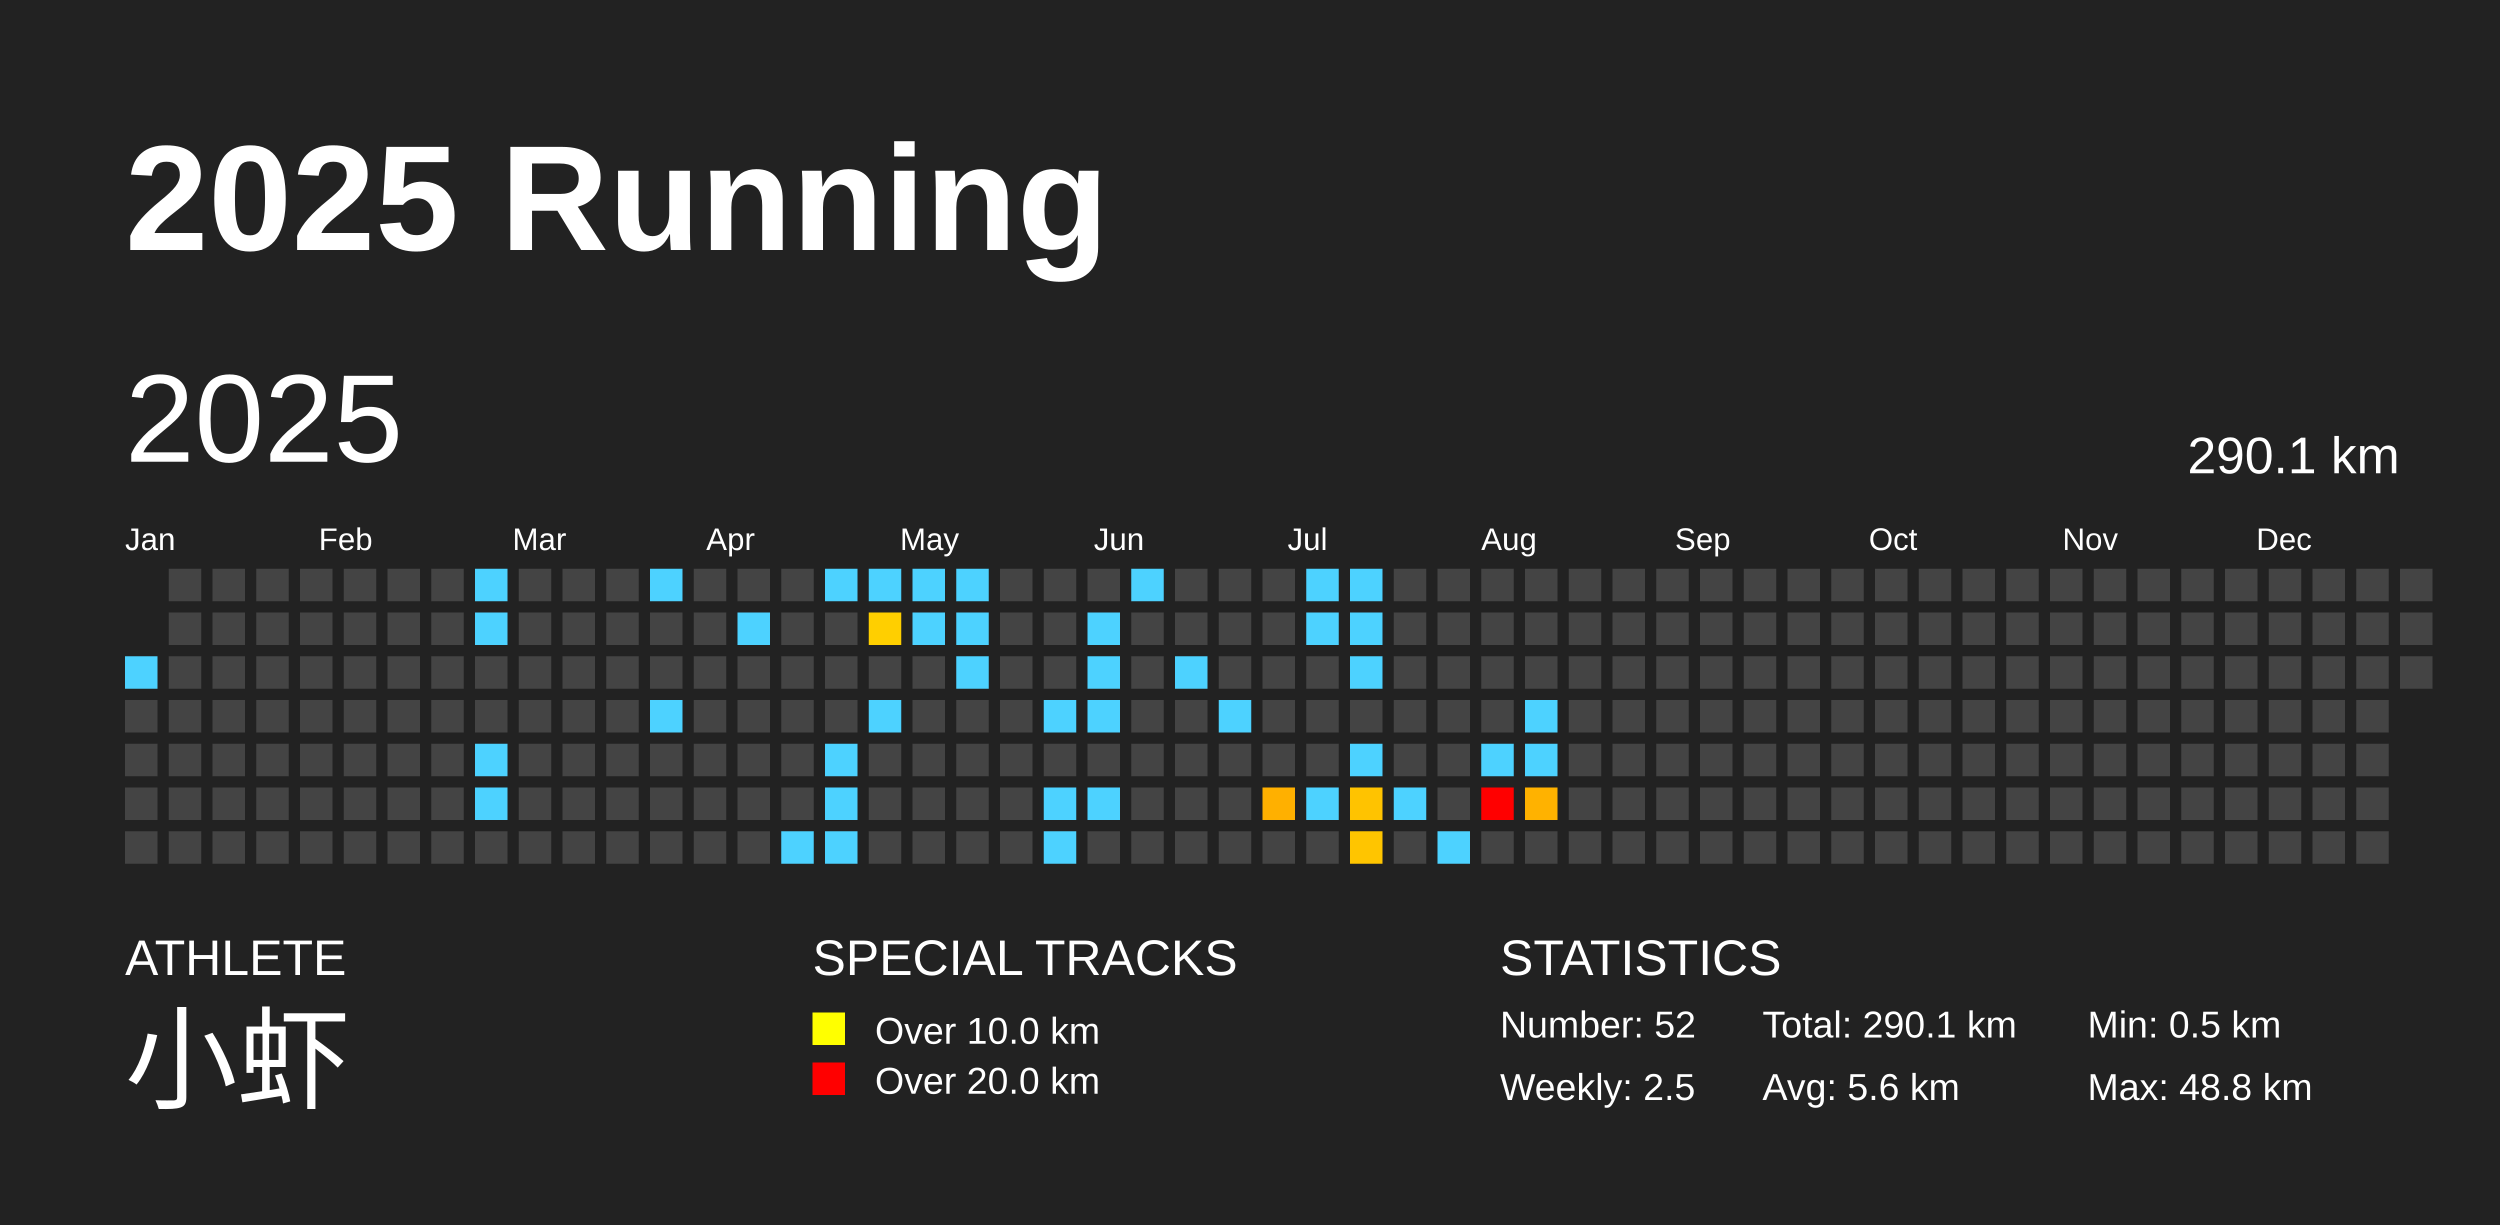
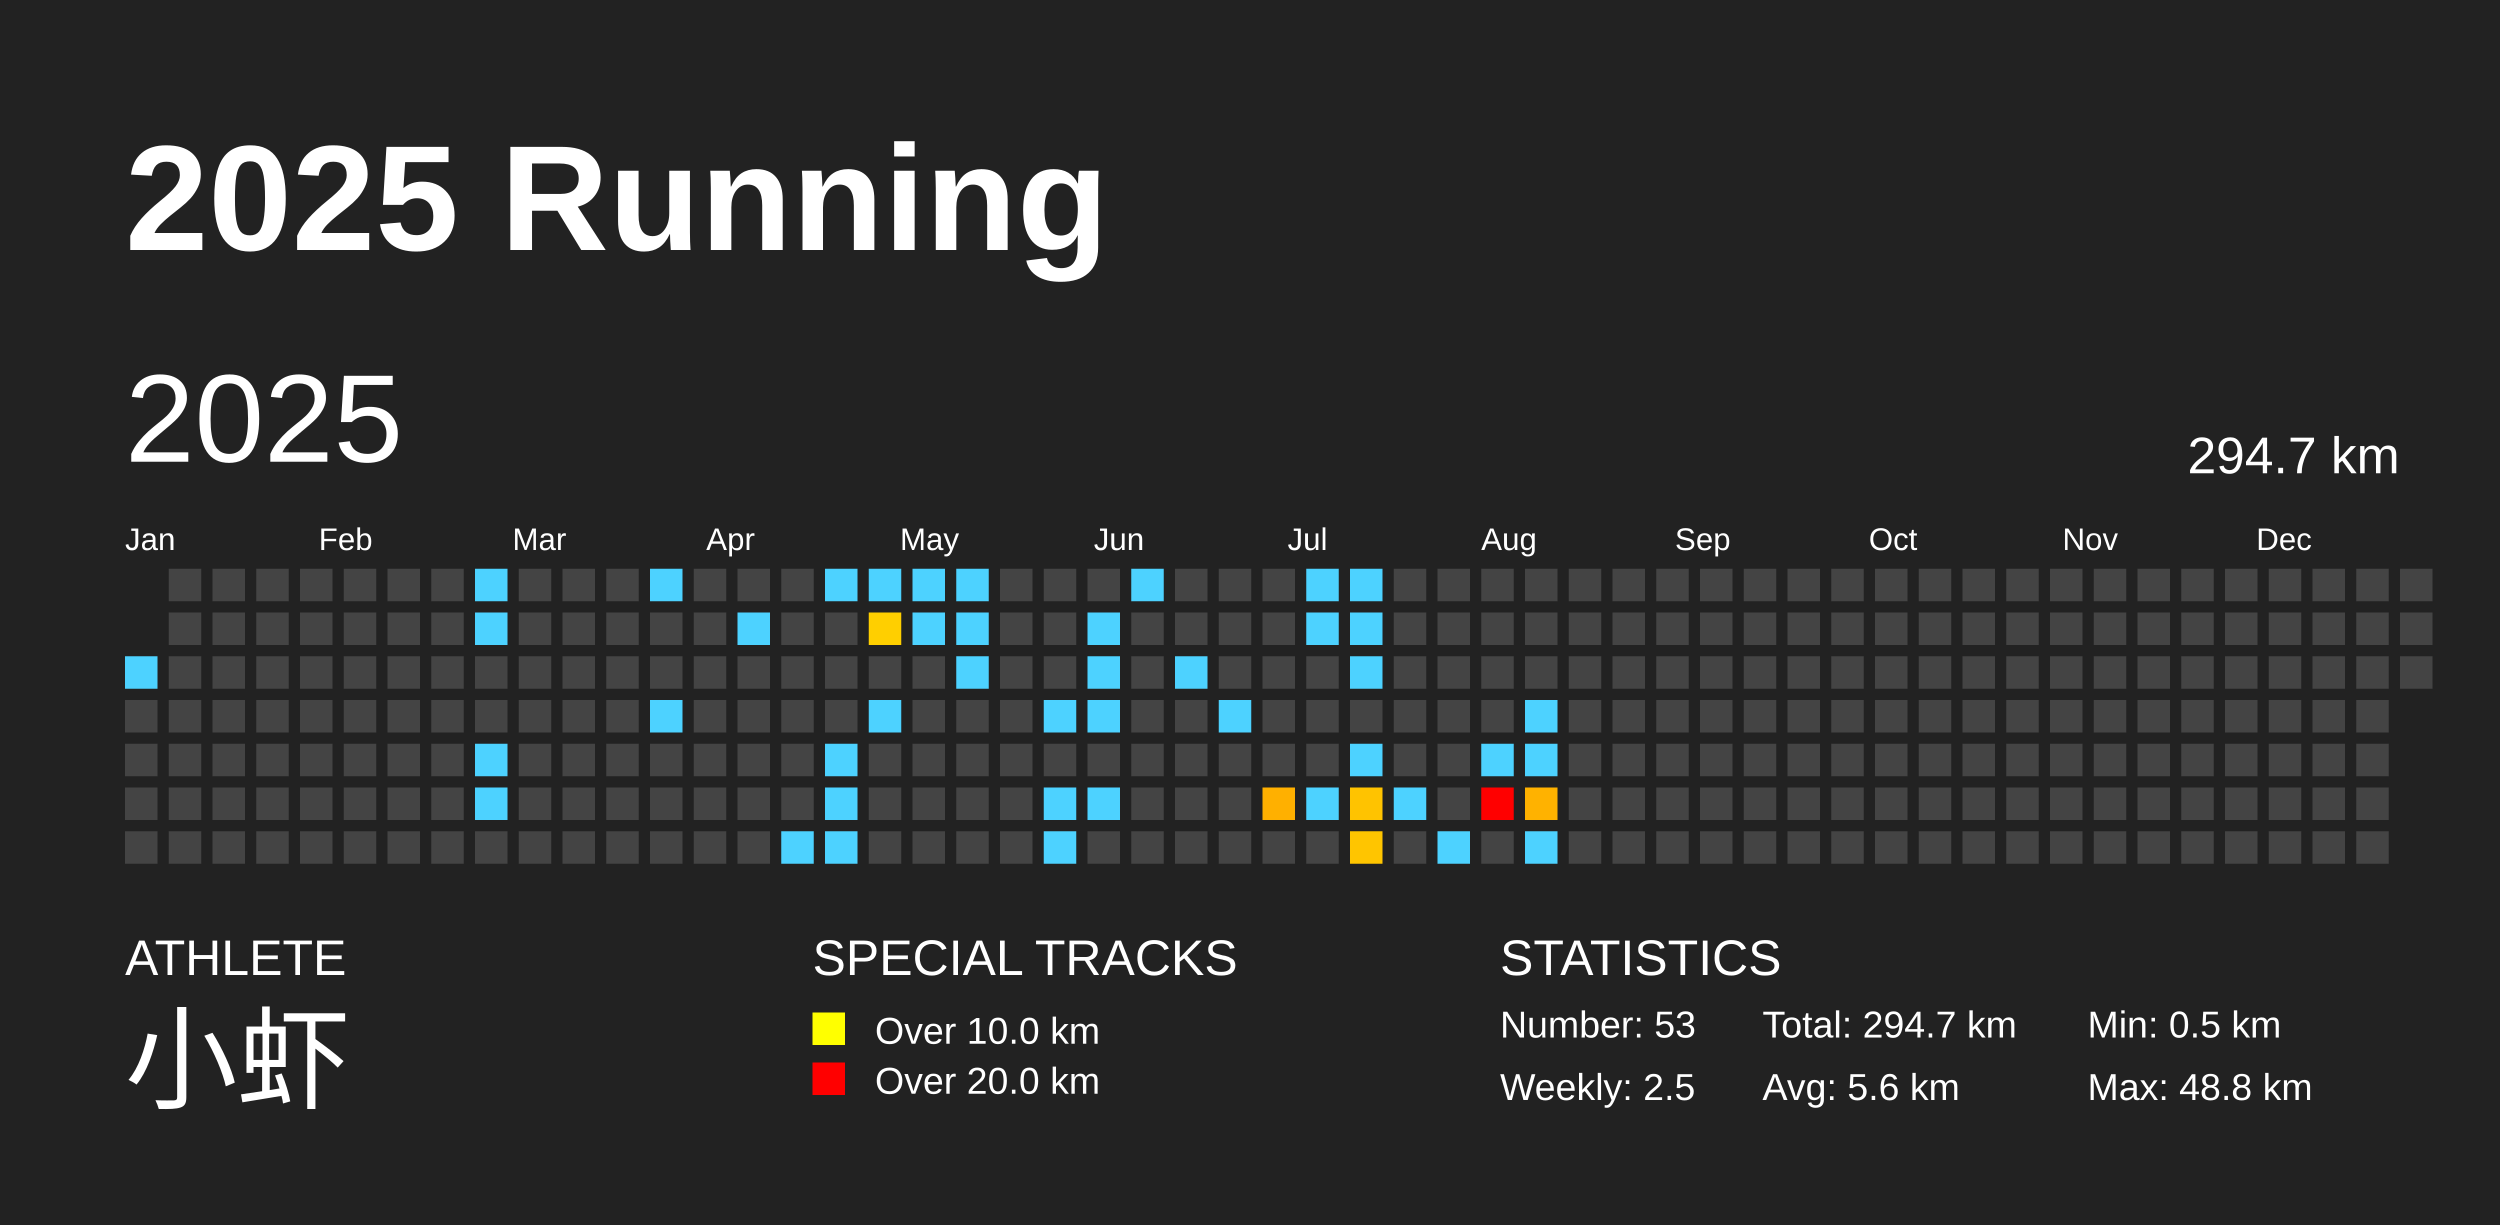
<svg xmlns="http://www.w3.org/2000/svg" baseProfile="full" height="98mm" version="1.1" viewBox="0,0,200,98" width="200mm">
  <defs />
  <rect fill="#222222" height="98" width="200" x="0" y="0" />
  <text fill="#FFFFFF" style="font-size:12px; font-family:Arial; font-weight:bold;" x="10" y="20">2025 Running</text>
  <text fill="#FFFFFF" style="font-size:4px; font-family:Arial" x="10" y="78">ATHLETE</text>
  <text fill="#FFFFFF" style="font-size:9px; font-family:Arial" x="10" y="88">小虾</text>
  <text fill="#FFFFFF" style="font-size:4px; font-family:Arial" x="65" y="78">SPECIAL TRACKS</text>
  <rect fill="yellow" height="2.6" width="2.6" x="65" y="81" />
  <text fill="#FFFFFF" style="font-size:3px; font-family:Arial" x="70" y="83.5">Over 10.0 km</text>
  <rect fill="red" height="2.6" width="2.6" x="65" y="85" />
  <text fill="#FFFFFF" style="font-size:3px; font-family:Arial" x="70" y="87.5">Over 20.0 km</text>
  <text fill="#FFFFFF" style="font-size:4px; font-family:Arial" x="120" y="78">STATISTICS</text>
-   <text fill="#FFFFFF" style="font-size:3px; font-family:Arial" x="120" y="83">Number: 52</text>
+   <text fill="#FFFFFF" style="font-size:3px; font-family:Arial" x="120" y="83">Number: 53</text>
  <text fill="#FFFFFF" style="font-size:3px; font-family:Arial" x="120" y="88">Weekly: 2.5</text>
-   <text fill="#FFFFFF" style="font-size:3px; font-family:Arial" x="141" y="83">Total: 290.1 km</text>
+   <text fill="#FFFFFF" style="font-size:3px; font-family:Arial" x="141" y="83">Total: 294.7 km</text>
  <text fill="#FFFFFF" style="font-size:3px; font-family:Arial" x="141" y="88">Avg: 5.6 km</text>
  <text fill="#FFFFFF" style="font-size:3px; font-family:Arial" x="167" y="83">Min: 0.5 km</text>
  <text fill="#FFFFFF" style="font-size:3px; font-family:Arial" x="167" y="88">Max: 48.8 km</text>
  <text dominant-baseline="hanging" fill="#FFFFFF" style="font-size:10.0px; font-family:Arial;" x="10" y="30">2025</text>
-   <text dominant-baseline="hanging" fill="#FFFFFF" style="font-size:4.125px; font-family:Arial;" x="175" y="35">290.1 km</text>
+   <text dominant-baseline="hanging" fill="#FFFFFF" style="font-size:4.125px; font-family:Arial;" x="175" y="35">294.7 km</text>
  <text fill="#FFFFFF" style="font-size:2.5px; font-family:Arial" x="10.0" y="44">Jan</text>
  <text fill="#FFFFFF" style="font-size:2.5px; font-family:Arial" x="25.5" y="44">Feb</text>
  <text fill="#FFFFFF" style="font-size:2.5px; font-family:Arial" x="41.0" y="44">Mar</text>
  <text fill="#FFFFFF" style="font-size:2.5px; font-family:Arial" x="56.5" y="44">Apr</text>
  <text fill="#FFFFFF" style="font-size:2.5px; font-family:Arial" x="72.0" y="44">May</text>
  <text fill="#FFFFFF" style="font-size:2.5px; font-family:Arial" x="87.5" y="44">Jun</text>
  <text fill="#FFFFFF" style="font-size:2.5px; font-family:Arial" x="103.0" y="44">Jul</text>
  <text fill="#FFFFFF" style="font-size:2.5px; font-family:Arial" x="118.5" y="44">Aug</text>
  <text fill="#FFFFFF" style="font-size:2.5px; font-family:Arial" x="134.0" y="44">Sep</text>
  <text fill="#FFFFFF" style="font-size:2.5px; font-family:Arial" x="149.5" y="44">Oct</text>
  <text fill="#FFFFFF" style="font-size:2.5px; font-family:Arial" x="165.0" y="44">Nov</text>
  <text fill="#FFFFFF" style="font-size:2.5px; font-family:Arial" x="180.5" y="44">Dec</text>
  <rect fill="#4dd2ff" height="2.6" width="2.6" x="10.0" y="52.5" />
  <rect fill="#444444" height="2.6" width="2.6" x="10.0" y="56.0" />
  <rect fill="#444444" height="2.6" width="2.6" x="10.0" y="59.5" />
  <rect fill="#444444" height="2.6" width="2.6" x="10.0" y="63.0" />
  <rect fill="#444444" height="2.6" width="2.6" x="10.0" y="66.5" />
  <rect fill="#444444" height="2.6" width="2.6" x="13.5" y="45.5" />
  <rect fill="#444444" height="2.6" width="2.6" x="13.5" y="49.0" />
  <rect fill="#444444" height="2.6" width="2.6" x="13.5" y="52.5" />
  <rect fill="#444444" height="2.6" width="2.6" x="13.5" y="56.0" />
  <rect fill="#444444" height="2.6" width="2.6" x="13.5" y="59.5" />
  <rect fill="#444444" height="2.6" width="2.6" x="13.5" y="63.0" />
  <rect fill="#444444" height="2.6" width="2.6" x="13.5" y="66.5" />
  <rect fill="#444444" height="2.6" width="2.6" x="17.0" y="45.5" />
  <rect fill="#444444" height="2.6" width="2.6" x="17.0" y="49.0" />
  <rect fill="#444444" height="2.6" width="2.6" x="17.0" y="52.5" />
  <rect fill="#444444" height="2.6" width="2.6" x="17.0" y="56.0" />
  <rect fill="#444444" height="2.6" width="2.6" x="17.0" y="59.5" />
  <rect fill="#444444" height="2.6" width="2.6" x="17.0" y="63.0" />
  <rect fill="#444444" height="2.6" width="2.6" x="17.0" y="66.5" />
  <rect fill="#444444" height="2.6" width="2.6" x="20.5" y="45.5" />
  <rect fill="#444444" height="2.6" width="2.6" x="20.5" y="49.0" />
  <rect fill="#444444" height="2.6" width="2.6" x="20.5" y="52.5" />
  <rect fill="#444444" height="2.6" width="2.6" x="20.5" y="56.0" />
  <rect fill="#444444" height="2.6" width="2.6" x="20.5" y="59.5" />
  <rect fill="#444444" height="2.6" width="2.6" x="20.5" y="63.0" />
  <rect fill="#444444" height="2.6" width="2.6" x="20.5" y="66.5" />
  <rect fill="#444444" height="2.6" width="2.6" x="24.0" y="45.5" />
  <rect fill="#444444" height="2.6" width="2.6" x="24.0" y="49.0" />
  <rect fill="#444444" height="2.6" width="2.6" x="24.0" y="52.5" />
  <rect fill="#444444" height="2.6" width="2.6" x="24.0" y="56.0" />
  <rect fill="#444444" height="2.6" width="2.6" x="24.0" y="59.5" />
  <rect fill="#444444" height="2.6" width="2.6" x="24.0" y="63.0" />
  <rect fill="#444444" height="2.6" width="2.6" x="24.0" y="66.5" />
  <rect fill="#444444" height="2.6" width="2.6" x="27.5" y="45.5" />
  <rect fill="#444444" height="2.6" width="2.6" x="27.5" y="49.0" />
  <rect fill="#444444" height="2.6" width="2.6" x="27.5" y="52.5" />
  <rect fill="#444444" height="2.6" width="2.6" x="27.5" y="56.0" />
  <rect fill="#444444" height="2.6" width="2.6" x="27.5" y="59.5" />
  <rect fill="#444444" height="2.6" width="2.6" x="27.5" y="63.0" />
  <rect fill="#444444" height="2.6" width="2.6" x="27.5" y="66.5" />
  <rect fill="#444444" height="2.6" width="2.6" x="31.0" y="45.5" />
  <rect fill="#444444" height="2.6" width="2.6" x="31.0" y="49.0" />
  <rect fill="#444444" height="2.6" width="2.6" x="31.0" y="52.5" />
  <rect fill="#444444" height="2.6" width="2.6" x="31.0" y="56.0" />
  <rect fill="#444444" height="2.6" width="2.6" x="31.0" y="59.5" />
  <rect fill="#444444" height="2.6" width="2.6" x="31.0" y="63.0" />
  <rect fill="#444444" height="2.6" width="2.6" x="31.0" y="66.5" />
  <rect fill="#444444" height="2.6" width="2.6" x="34.5" y="45.5" />
  <rect fill="#444444" height="2.6" width="2.6" x="34.5" y="49.0" />
  <rect fill="#444444" height="2.6" width="2.6" x="34.5" y="52.5" />
  <rect fill="#444444" height="2.6" width="2.6" x="34.5" y="56.0" />
  <rect fill="#444444" height="2.6" width="2.6" x="34.5" y="59.5" />
  <rect fill="#444444" height="2.6" width="2.6" x="34.5" y="63.0" />
  <rect fill="#444444" height="2.6" width="2.6" x="34.5" y="66.5" />
  <rect fill="#4dd2ff" height="2.6" width="2.6" x="38.0" y="45.5" />
  <rect fill="#4dd2ff" height="2.6" width="2.6" x="38.0" y="49.0" />
  <rect fill="#444444" height="2.6" width="2.6" x="38.0" y="52.5" />
  <rect fill="#444444" height="2.6" width="2.6" x="38.0" y="56.0" />
  <rect fill="#4dd2ff" height="2.6" width="2.6" x="38.0" y="59.5" />
  <rect fill="#4dd2ff" height="2.6" width="2.6" x="38.0" y="63.0" />
  <rect fill="#444444" height="2.6" width="2.6" x="38.0" y="66.5" />
  <rect fill="#444444" height="2.6" width="2.6" x="41.5" y="45.5" />
  <rect fill="#444444" height="2.6" width="2.6" x="41.5" y="49.0" />
  <rect fill="#444444" height="2.6" width="2.6" x="41.5" y="52.5" />
  <rect fill="#444444" height="2.6" width="2.6" x="41.5" y="56.0" />
  <rect fill="#444444" height="2.6" width="2.6" x="41.5" y="59.5" />
  <rect fill="#444444" height="2.6" width="2.6" x="41.5" y="63.0" />
  <rect fill="#444444" height="2.6" width="2.6" x="41.5" y="66.5" />
  <rect fill="#444444" height="2.6" width="2.6" x="45.0" y="45.5" />
  <rect fill="#444444" height="2.6" width="2.6" x="45.0" y="49.0" />
  <rect fill="#444444" height="2.6" width="2.6" x="45.0" y="52.5" />
  <rect fill="#444444" height="2.6" width="2.6" x="45.0" y="56.0" />
  <rect fill="#444444" height="2.6" width="2.6" x="45.0" y="59.5" />
  <rect fill="#444444" height="2.6" width="2.6" x="45.0" y="63.0" />
  <rect fill="#444444" height="2.6" width="2.6" x="45.0" y="66.5" />
  <rect fill="#444444" height="2.6" width="2.6" x="48.5" y="45.5" />
  <rect fill="#444444" height="2.6" width="2.6" x="48.5" y="49.0" />
  <rect fill="#444444" height="2.6" width="2.6" x="48.5" y="52.5" />
  <rect fill="#444444" height="2.6" width="2.6" x="48.5" y="56.0" />
  <rect fill="#444444" height="2.6" width="2.6" x="48.5" y="59.5" />
  <rect fill="#444444" height="2.6" width="2.6" x="48.5" y="63.0" />
  <rect fill="#444444" height="2.6" width="2.6" x="48.5" y="66.5" />
  <rect fill="#4dd2ff" height="2.6" width="2.6" x="52.0" y="45.5" />
  <rect fill="#444444" height="2.6" width="2.6" x="52.0" y="49.0" />
  <rect fill="#444444" height="2.6" width="2.6" x="52.0" y="52.5" />
  <rect fill="#4dd2ff" height="2.6" width="2.6" x="52.0" y="56.0" />
  <rect fill="#444444" height="2.6" width="2.6" x="52.0" y="59.5" />
  <rect fill="#444444" height="2.6" width="2.6" x="52.0" y="63.0" />
  <rect fill="#444444" height="2.6" width="2.6" x="52.0" y="66.5" />
  <rect fill="#444444" height="2.6" width="2.6" x="55.5" y="45.5" />
  <rect fill="#444444" height="2.6" width="2.6" x="55.5" y="49.0" />
  <rect fill="#444444" height="2.6" width="2.6" x="55.5" y="52.5" />
  <rect fill="#444444" height="2.6" width="2.6" x="55.5" y="56.0" />
  <rect fill="#444444" height="2.6" width="2.6" x="55.5" y="59.5" />
  <rect fill="#444444" height="2.6" width="2.6" x="55.5" y="63.0" />
  <rect fill="#444444" height="2.6" width="2.6" x="55.5" y="66.5" />
  <rect fill="#444444" height="2.6" width="2.6" x="59.0" y="45.5" />
  <rect fill="#4dd2ff" height="2.6" width="2.6" x="59.0" y="49.0" />
  <rect fill="#444444" height="2.6" width="2.6" x="59.0" y="52.5" />
  <rect fill="#444444" height="2.6" width="2.6" x="59.0" y="56.0" />
  <rect fill="#444444" height="2.6" width="2.6" x="59.0" y="59.5" />
  <rect fill="#444444" height="2.6" width="2.6" x="59.0" y="63.0" />
  <rect fill="#444444" height="2.6" width="2.6" x="59.0" y="66.5" />
  <rect fill="#444444" height="2.6" width="2.6" x="62.5" y="45.5" />
  <rect fill="#444444" height="2.6" width="2.6" x="62.5" y="49.0" />
  <rect fill="#444444" height="2.6" width="2.6" x="62.5" y="52.5" />
  <rect fill="#444444" height="2.6" width="2.6" x="62.5" y="56.0" />
  <rect fill="#444444" height="2.6" width="2.6" x="62.5" y="59.5" />
  <rect fill="#444444" height="2.6" width="2.6" x="62.5" y="63.0" />
  <rect fill="#4dd2ff" height="2.6" width="2.6" x="62.5" y="66.5" />
  <rect fill="#4dd2ff" height="2.6" width="2.6" x="66.0" y="45.5" />
  <rect fill="#444444" height="2.6" width="2.6" x="66.0" y="49.0" />
  <rect fill="#444444" height="2.6" width="2.6" x="66.0" y="52.5" />
  <rect fill="#444444" height="2.6" width="2.6" x="66.0" y="56.0" />
  <rect fill="#4dd2ff" height="2.6" width="2.6" x="66.0" y="59.5" />
  <rect fill="#4dd2ff" height="2.6" width="2.6" x="66.0" y="63.0" />
  <rect fill="#4dd2ff" height="2.6" width="2.6" x="66.0" y="66.5" />
  <rect fill="#4dd2ff" height="2.6" width="2.6" x="69.5" y="45.5" />
  <rect fill="#ffcf00" height="2.6" width="2.6" x="69.5" y="49.0" />
  <rect fill="#444444" height="2.6" width="2.6" x="69.5" y="52.5" />
  <rect fill="#4dd2ff" height="2.6" width="2.6" x="69.5" y="56.0" />
  <rect fill="#444444" height="2.6" width="2.6" x="69.5" y="59.5" />
  <rect fill="#444444" height="2.6" width="2.6" x="69.5" y="63.0" />
  <rect fill="#444444" height="2.6" width="2.6" x="69.5" y="66.5" />
  <rect fill="#4dd2ff" height="2.6" width="2.6" x="73.0" y="45.5" />
  <rect fill="#4dd2ff" height="2.6" width="2.6" x="73.0" y="49.0" />
  <rect fill="#444444" height="2.6" width="2.6" x="73.0" y="52.5" />
  <rect fill="#444444" height="2.6" width="2.6" x="73.0" y="56.0" />
  <rect fill="#444444" height="2.6" width="2.6" x="73.0" y="59.5" />
  <rect fill="#444444" height="2.6" width="2.6" x="73.0" y="63.0" />
  <rect fill="#444444" height="2.6" width="2.6" x="73.0" y="66.5" />
  <rect fill="#4dd2ff" height="2.6" width="2.6" x="76.5" y="45.5" />
  <rect fill="#4dd2ff" height="2.6" width="2.6" x="76.5" y="49.0" />
  <rect fill="#4dd2ff" height="2.6" width="2.6" x="76.5" y="52.5" />
  <rect fill="#444444" height="2.6" width="2.6" x="76.5" y="56.0" />
  <rect fill="#444444" height="2.6" width="2.6" x="76.5" y="59.5" />
  <rect fill="#444444" height="2.6" width="2.6" x="76.5" y="63.0" />
  <rect fill="#444444" height="2.6" width="2.6" x="76.5" y="66.5" />
  <rect fill="#444444" height="2.6" width="2.6" x="80.0" y="45.5" />
  <rect fill="#444444" height="2.6" width="2.6" x="80.0" y="49.0" />
  <rect fill="#444444" height="2.6" width="2.6" x="80.0" y="52.5" />
  <rect fill="#444444" height="2.6" width="2.6" x="80.0" y="56.0" />
  <rect fill="#444444" height="2.6" width="2.6" x="80.0" y="59.5" />
  <rect fill="#444444" height="2.6" width="2.6" x="80.0" y="63.0" />
  <rect fill="#444444" height="2.6" width="2.6" x="80.0" y="66.5" />
  <rect fill="#444444" height="2.6" width="2.6" x="83.5" y="45.5" />
  <rect fill="#444444" height="2.6" width="2.6" x="83.5" y="49.0" />
  <rect fill="#444444" height="2.6" width="2.6" x="83.5" y="52.5" />
  <rect fill="#4dd2ff" height="2.6" width="2.6" x="83.5" y="56.0" />
  <rect fill="#444444" height="2.6" width="2.6" x="83.5" y="59.5" />
  <rect fill="#4dd2ff" height="2.6" width="2.6" x="83.5" y="63.0" />
  <rect fill="#4dd2ff" height="2.6" width="2.6" x="83.5" y="66.5" />
  <rect fill="#444444" height="2.6" width="2.6" x="87.0" y="45.5" />
  <rect fill="#4dd2ff" height="2.6" width="2.6" x="87.0" y="49.0" />
  <rect fill="#4dd2ff" height="2.6" width="2.6" x="87.0" y="52.5" />
  <rect fill="#4dd2ff" height="2.6" width="2.6" x="87.0" y="56.0" />
  <rect fill="#444444" height="2.6" width="2.6" x="87.0" y="59.5" />
  <rect fill="#4dd2ff" height="2.6" width="2.6" x="87.0" y="63.0" />
  <rect fill="#444444" height="2.6" width="2.6" x="87.0" y="66.5" />
  <rect fill="#4dd2ff" height="2.6" width="2.6" x="90.5" y="45.5" />
  <rect fill="#444444" height="2.6" width="2.6" x="90.5" y="49.0" />
  <rect fill="#444444" height="2.6" width="2.6" x="90.5" y="52.5" />
  <rect fill="#444444" height="2.6" width="2.6" x="90.5" y="56.0" />
  <rect fill="#444444" height="2.6" width="2.6" x="90.5" y="59.5" />
  <rect fill="#444444" height="2.6" width="2.6" x="90.5" y="63.0" />
  <rect fill="#444444" height="2.6" width="2.6" x="90.5" y="66.5" />
  <rect fill="#444444" height="2.6" width="2.6" x="94.0" y="45.5" />
  <rect fill="#444444" height="2.6" width="2.6" x="94.0" y="49.0" />
  <rect fill="#4dd2ff" height="2.6" width="2.6" x="94.0" y="52.5" />
  <rect fill="#444444" height="2.6" width="2.6" x="94.0" y="56.0" />
  <rect fill="#444444" height="2.6" width="2.6" x="94.0" y="59.5" />
  <rect fill="#444444" height="2.6" width="2.6" x="94.0" y="63.0" />
  <rect fill="#444444" height="2.6" width="2.6" x="94.0" y="66.5" />
  <rect fill="#444444" height="2.6" width="2.6" x="97.5" y="45.5" />
  <rect fill="#444444" height="2.6" width="2.6" x="97.5" y="49.0" />
  <rect fill="#444444" height="2.6" width="2.6" x="97.5" y="52.5" />
  <rect fill="#4dd2ff" height="2.6" width="2.6" x="97.5" y="56.0" />
  <rect fill="#444444" height="2.6" width="2.6" x="97.5" y="59.5" />
  <rect fill="#444444" height="2.6" width="2.6" x="97.5" y="63.0" />
  <rect fill="#444444" height="2.6" width="2.6" x="97.5" y="66.5" />
  <rect fill="#444444" height="2.6" width="2.6" x="101.0" y="45.5" />
  <rect fill="#444444" height="2.6" width="2.6" x="101.0" y="49.0" />
  <rect fill="#444444" height="2.6" width="2.6" x="101.0" y="52.5" />
  <rect fill="#444444" height="2.6" width="2.6" x="101.0" y="56.0" />
  <rect fill="#444444" height="2.6" width="2.6" x="101.0" y="59.5" />
  <rect fill="#ffb000" height="2.6" width="2.6" x="101.0" y="63.0" />
  <rect fill="#444444" height="2.6" width="2.6" x="101.0" y="66.5" />
  <rect fill="#4dd2ff" height="2.6" width="2.6" x="104.5" y="45.5" />
  <rect fill="#4dd2ff" height="2.6" width="2.6" x="104.5" y="49.0" />
  <rect fill="#444444" height="2.6" width="2.6" x="104.5" y="52.5" />
  <rect fill="#444444" height="2.6" width="2.6" x="104.5" y="56.0" />
  <rect fill="#444444" height="2.6" width="2.6" x="104.5" y="59.5" />
  <rect fill="#4dd2ff" height="2.6" width="2.6" x="104.5" y="63.0" />
  <rect fill="#444444" height="2.6" width="2.6" x="104.5" y="66.5" />
  <rect fill="#4dd2ff" height="2.6" width="2.6" x="108.0" y="45.5" />
  <rect fill="#4dd2ff" height="2.6" width="2.6" x="108.0" y="49.0" />
  <rect fill="#4dd2ff" height="2.6" width="2.6" x="108.0" y="52.5" />
  <rect fill="#444444" height="2.6" width="2.6" x="108.0" y="56.0" />
  <rect fill="#4dd2ff" height="2.6" width="2.6" x="108.0" y="59.5" />
  <rect fill="#ffc300" height="2.6" width="2.6" x="108.0" y="63.0" />
  <rect fill="#ffc500" height="2.6" width="2.6" x="108.0" y="66.5" />
  <rect fill="#444444" height="2.6" width="2.6" x="111.5" y="45.5" />
  <rect fill="#444444" height="2.6" width="2.6" x="111.5" y="49.0" />
  <rect fill="#444444" height="2.6" width="2.6" x="111.5" y="52.5" />
  <rect fill="#444444" height="2.6" width="2.6" x="111.5" y="56.0" />
  <rect fill="#444444" height="2.6" width="2.6" x="111.5" y="59.5" />
  <rect fill="#4dd2ff" height="2.6" width="2.6" x="111.5" y="63.0" />
  <rect fill="#444444" height="2.6" width="2.6" x="111.5" y="66.5" />
  <rect fill="#444444" height="2.6" width="2.6" x="115.0" y="45.5" />
  <rect fill="#444444" height="2.6" width="2.6" x="115.0" y="49.0" />
  <rect fill="#444444" height="2.6" width="2.6" x="115.0" y="52.5" />
  <rect fill="#444444" height="2.6" width="2.6" x="115.0" y="56.0" />
  <rect fill="#444444" height="2.6" width="2.6" x="115.0" y="59.5" />
  <rect fill="#444444" height="2.6" width="2.6" x="115.0" y="63.0" />
  <rect fill="#4dd2ff" height="2.6" width="2.6" x="115.0" y="66.5" />
  <rect fill="#444444" height="2.6" width="2.6" x="118.5" y="45.5" />
  <rect fill="#444444" height="2.6" width="2.6" x="118.5" y="49.0" />
  <rect fill="#444444" height="2.6" width="2.6" x="118.5" y="52.5" />
  <rect fill="#444444" height="2.6" width="2.6" x="118.5" y="56.0" />
  <rect fill="#4dd2ff" height="2.6" width="2.6" x="118.5" y="59.5" />
  <rect fill="red" height="2.6" width="2.6" x="118.5" y="63.0" />
  <rect fill="#444444" height="2.6" width="2.6" x="118.5" y="66.5" />
  <rect fill="#444444" height="2.6" width="2.6" x="122.0" y="45.5" />
  <rect fill="#444444" height="2.6" width="2.6" x="122.0" y="49.0" />
  <rect fill="#444444" height="2.6" width="2.6" x="122.0" y="52.5" />
  <rect fill="#4dd2ff" height="2.6" width="2.6" x="122.0" y="56.0" />
  <rect fill="#4dd2ff" height="2.6" width="2.6" x="122.0" y="59.5" />
  <rect fill="#ffb200" height="2.6" width="2.6" x="122.0" y="63.0" />
-   <rect fill="#444444" height="2.6" width="2.6" x="122.0" y="66.5" />
+   <rect fill="#4dd2ff" height="2.6" width="2.6" x="122.0" y="66.5" />
  <rect fill="#444444" height="2.6" width="2.6" x="125.5" y="45.5" />
  <rect fill="#444444" height="2.6" width="2.6" x="125.5" y="49.0" />
  <rect fill="#444444" height="2.6" width="2.6" x="125.5" y="52.5" />
  <rect fill="#444444" height="2.6" width="2.6" x="125.5" y="56.0" />
  <rect fill="#444444" height="2.6" width="2.6" x="125.5" y="59.5" />
  <rect fill="#444444" height="2.6" width="2.6" x="125.5" y="63.0" />
  <rect fill="#444444" height="2.6" width="2.6" x="125.5" y="66.5" />
  <rect fill="#444444" height="2.6" width="2.6" x="129.0" y="45.5" />
  <rect fill="#444444" height="2.6" width="2.6" x="129.0" y="49.0" />
  <rect fill="#444444" height="2.6" width="2.6" x="129.0" y="52.5" />
  <rect fill="#444444" height="2.6" width="2.6" x="129.0" y="56.0" />
  <rect fill="#444444" height="2.6" width="2.6" x="129.0" y="59.5" />
  <rect fill="#444444" height="2.6" width="2.6" x="129.0" y="63.0" />
  <rect fill="#444444" height="2.6" width="2.6" x="129.0" y="66.5" />
  <rect fill="#444444" height="2.6" width="2.6" x="132.5" y="45.5" />
  <rect fill="#444444" height="2.6" width="2.6" x="132.5" y="49.0" />
  <rect fill="#444444" height="2.6" width="2.6" x="132.5" y="52.5" />
  <rect fill="#444444" height="2.6" width="2.6" x="132.5" y="56.0" />
  <rect fill="#444444" height="2.6" width="2.6" x="132.5" y="59.5" />
  <rect fill="#444444" height="2.6" width="2.6" x="132.5" y="63.0" />
  <rect fill="#444444" height="2.6" width="2.6" x="132.5" y="66.5" />
  <rect fill="#444444" height="2.6" width="2.6" x="136.0" y="45.5" />
  <rect fill="#444444" height="2.6" width="2.6" x="136.0" y="49.0" />
  <rect fill="#444444" height="2.6" width="2.6" x="136.0" y="52.5" />
  <rect fill="#444444" height="2.6" width="2.6" x="136.0" y="56.0" />
  <rect fill="#444444" height="2.6" width="2.6" x="136.0" y="59.5" />
  <rect fill="#444444" height="2.6" width="2.6" x="136.0" y="63.0" />
  <rect fill="#444444" height="2.6" width="2.6" x="136.0" y="66.5" />
  <rect fill="#444444" height="2.6" width="2.6" x="139.5" y="45.5" />
  <rect fill="#444444" height="2.6" width="2.6" x="139.5" y="49.0" />
  <rect fill="#444444" height="2.6" width="2.6" x="139.5" y="52.5" />
  <rect fill="#444444" height="2.6" width="2.6" x="139.5" y="56.0" />
  <rect fill="#444444" height="2.6" width="2.6" x="139.5" y="59.5" />
  <rect fill="#444444" height="2.6" width="2.6" x="139.5" y="63.0" />
  <rect fill="#444444" height="2.6" width="2.6" x="139.5" y="66.5" />
  <rect fill="#444444" height="2.6" width="2.6" x="143.0" y="45.5" />
  <rect fill="#444444" height="2.6" width="2.6" x="143.0" y="49.0" />
  <rect fill="#444444" height="2.6" width="2.6" x="143.0" y="52.5" />
  <rect fill="#444444" height="2.6" width="2.6" x="143.0" y="56.0" />
  <rect fill="#444444" height="2.6" width="2.6" x="143.0" y="59.5" />
  <rect fill="#444444" height="2.6" width="2.6" x="143.0" y="63.0" />
  <rect fill="#444444" height="2.6" width="2.6" x="143.0" y="66.5" />
  <rect fill="#444444" height="2.6" width="2.6" x="146.5" y="45.5" />
  <rect fill="#444444" height="2.6" width="2.6" x="146.5" y="49.0" />
  <rect fill="#444444" height="2.6" width="2.6" x="146.5" y="52.5" />
  <rect fill="#444444" height="2.6" width="2.6" x="146.5" y="56.0" />
  <rect fill="#444444" height="2.6" width="2.6" x="146.5" y="59.5" />
  <rect fill="#444444" height="2.6" width="2.6" x="146.5" y="63.0" />
  <rect fill="#444444" height="2.6" width="2.6" x="146.5" y="66.5" />
  <rect fill="#444444" height="2.6" width="2.6" x="150.0" y="45.5" />
  <rect fill="#444444" height="2.6" width="2.6" x="150.0" y="49.0" />
  <rect fill="#444444" height="2.6" width="2.6" x="150.0" y="52.5" />
  <rect fill="#444444" height="2.6" width="2.6" x="150.0" y="56.0" />
  <rect fill="#444444" height="2.6" width="2.6" x="150.0" y="59.5" />
  <rect fill="#444444" height="2.6" width="2.6" x="150.0" y="63.0" />
  <rect fill="#444444" height="2.6" width="2.6" x="150.0" y="66.5" />
  <rect fill="#444444" height="2.6" width="2.6" x="153.5" y="45.5" />
  <rect fill="#444444" height="2.6" width="2.6" x="153.5" y="49.0" />
  <rect fill="#444444" height="2.6" width="2.6" x="153.5" y="52.5" />
  <rect fill="#444444" height="2.6" width="2.6" x="153.5" y="56.0" />
  <rect fill="#444444" height="2.6" width="2.6" x="153.5" y="59.5" />
  <rect fill="#444444" height="2.6" width="2.6" x="153.5" y="63.0" />
  <rect fill="#444444" height="2.6" width="2.6" x="153.5" y="66.5" />
  <rect fill="#444444" height="2.6" width="2.6" x="157.0" y="45.5" />
  <rect fill="#444444" height="2.6" width="2.6" x="157.0" y="49.0" />
  <rect fill="#444444" height="2.6" width="2.6" x="157.0" y="52.5" />
  <rect fill="#444444" height="2.6" width="2.6" x="157.0" y="56.0" />
  <rect fill="#444444" height="2.6" width="2.6" x="157.0" y="59.5" />
  <rect fill="#444444" height="2.6" width="2.6" x="157.0" y="63.0" />
  <rect fill="#444444" height="2.6" width="2.6" x="157.0" y="66.5" />
  <rect fill="#444444" height="2.6" width="2.6" x="160.5" y="45.5" />
  <rect fill="#444444" height="2.6" width="2.6" x="160.5" y="49.0" />
  <rect fill="#444444" height="2.6" width="2.6" x="160.5" y="52.5" />
  <rect fill="#444444" height="2.6" width="2.6" x="160.5" y="56.0" />
  <rect fill="#444444" height="2.6" width="2.6" x="160.5" y="59.5" />
  <rect fill="#444444" height="2.6" width="2.6" x="160.5" y="63.0" />
  <rect fill="#444444" height="2.6" width="2.6" x="160.5" y="66.5" />
  <rect fill="#444444" height="2.6" width="2.6" x="164.0" y="45.5" />
  <rect fill="#444444" height="2.6" width="2.6" x="164.0" y="49.0" />
  <rect fill="#444444" height="2.6" width="2.6" x="164.0" y="52.5" />
  <rect fill="#444444" height="2.6" width="2.6" x="164.0" y="56.0" />
  <rect fill="#444444" height="2.6" width="2.6" x="164.0" y="59.5" />
  <rect fill="#444444" height="2.6" width="2.6" x="164.0" y="63.0" />
  <rect fill="#444444" height="2.6" width="2.6" x="164.0" y="66.5" />
  <rect fill="#444444" height="2.6" width="2.6" x="167.5" y="45.5" />
  <rect fill="#444444" height="2.6" width="2.6" x="167.5" y="49.0" />
  <rect fill="#444444" height="2.6" width="2.6" x="167.5" y="52.5" />
  <rect fill="#444444" height="2.6" width="2.6" x="167.5" y="56.0" />
  <rect fill="#444444" height="2.6" width="2.6" x="167.5" y="59.5" />
  <rect fill="#444444" height="2.6" width="2.6" x="167.5" y="63.0" />
  <rect fill="#444444" height="2.6" width="2.6" x="167.5" y="66.5" />
  <rect fill="#444444" height="2.6" width="2.6" x="171.0" y="45.5" />
  <rect fill="#444444" height="2.6" width="2.6" x="171.0" y="49.0" />
  <rect fill="#444444" height="2.6" width="2.6" x="171.0" y="52.5" />
  <rect fill="#444444" height="2.6" width="2.6" x="171.0" y="56.0" />
  <rect fill="#444444" height="2.6" width="2.6" x="171.0" y="59.5" />
  <rect fill="#444444" height="2.6" width="2.6" x="171.0" y="63.0" />
  <rect fill="#444444" height="2.6" width="2.6" x="171.0" y="66.5" />
  <rect fill="#444444" height="2.6" width="2.6" x="174.5" y="45.5" />
  <rect fill="#444444" height="2.6" width="2.6" x="174.5" y="49.0" />
  <rect fill="#444444" height="2.6" width="2.6" x="174.5" y="52.5" />
  <rect fill="#444444" height="2.6" width="2.6" x="174.5" y="56.0" />
  <rect fill="#444444" height="2.6" width="2.6" x="174.5" y="59.5" />
  <rect fill="#444444" height="2.6" width="2.6" x="174.5" y="63.0" />
  <rect fill="#444444" height="2.6" width="2.6" x="174.5" y="66.5" />
  <rect fill="#444444" height="2.6" width="2.6" x="178.0" y="45.5" />
  <rect fill="#444444" height="2.6" width="2.6" x="178.0" y="49.0" />
  <rect fill="#444444" height="2.6" width="2.6" x="178.0" y="52.5" />
  <rect fill="#444444" height="2.6" width="2.6" x="178.0" y="56.0" />
  <rect fill="#444444" height="2.6" width="2.6" x="178.0" y="59.5" />
  <rect fill="#444444" height="2.6" width="2.6" x="178.0" y="63.0" />
  <rect fill="#444444" height="2.6" width="2.6" x="178.0" y="66.5" />
  <rect fill="#444444" height="2.6" width="2.6" x="181.5" y="45.5" />
  <rect fill="#444444" height="2.6" width="2.6" x="181.5" y="49.0" />
  <rect fill="#444444" height="2.6" width="2.6" x="181.5" y="52.5" />
  <rect fill="#444444" height="2.6" width="2.6" x="181.5" y="56.0" />
  <rect fill="#444444" height="2.6" width="2.6" x="181.5" y="59.5" />
  <rect fill="#444444" height="2.6" width="2.6" x="181.5" y="63.0" />
  <rect fill="#444444" height="2.6" width="2.6" x="181.5" y="66.5" />
  <rect fill="#444444" height="2.6" width="2.6" x="185.0" y="45.5" />
  <rect fill="#444444" height="2.6" width="2.6" x="185.0" y="49.0" />
  <rect fill="#444444" height="2.6" width="2.6" x="185.0" y="52.5" />
  <rect fill="#444444" height="2.6" width="2.6" x="185.0" y="56.0" />
  <rect fill="#444444" height="2.6" width="2.6" x="185.0" y="59.5" />
  <rect fill="#444444" height="2.6" width="2.6" x="185.0" y="63.0" />
  <rect fill="#444444" height="2.6" width="2.6" x="185.0" y="66.5" />
  <rect fill="#444444" height="2.6" width="2.6" x="188.5" y="45.5" />
  <rect fill="#444444" height="2.6" width="2.6" x="188.5" y="49.0" />
  <rect fill="#444444" height="2.6" width="2.6" x="188.5" y="52.5" />
  <rect fill="#444444" height="2.6" width="2.6" x="188.5" y="56.0" />
  <rect fill="#444444" height="2.6" width="2.6" x="188.5" y="59.5" />
  <rect fill="#444444" height="2.6" width="2.6" x="188.5" y="63.0" />
  <rect fill="#444444" height="2.6" width="2.6" x="188.5" y="66.5" />
  <rect fill="#444444" height="2.6" width="2.6" x="192.0" y="45.5" />
  <rect fill="#444444" height="2.6" width="2.6" x="192.0" y="49.0" />
  <rect fill="#444444" height="2.6" width="2.6" x="192.0" y="52.5" />
</svg>
